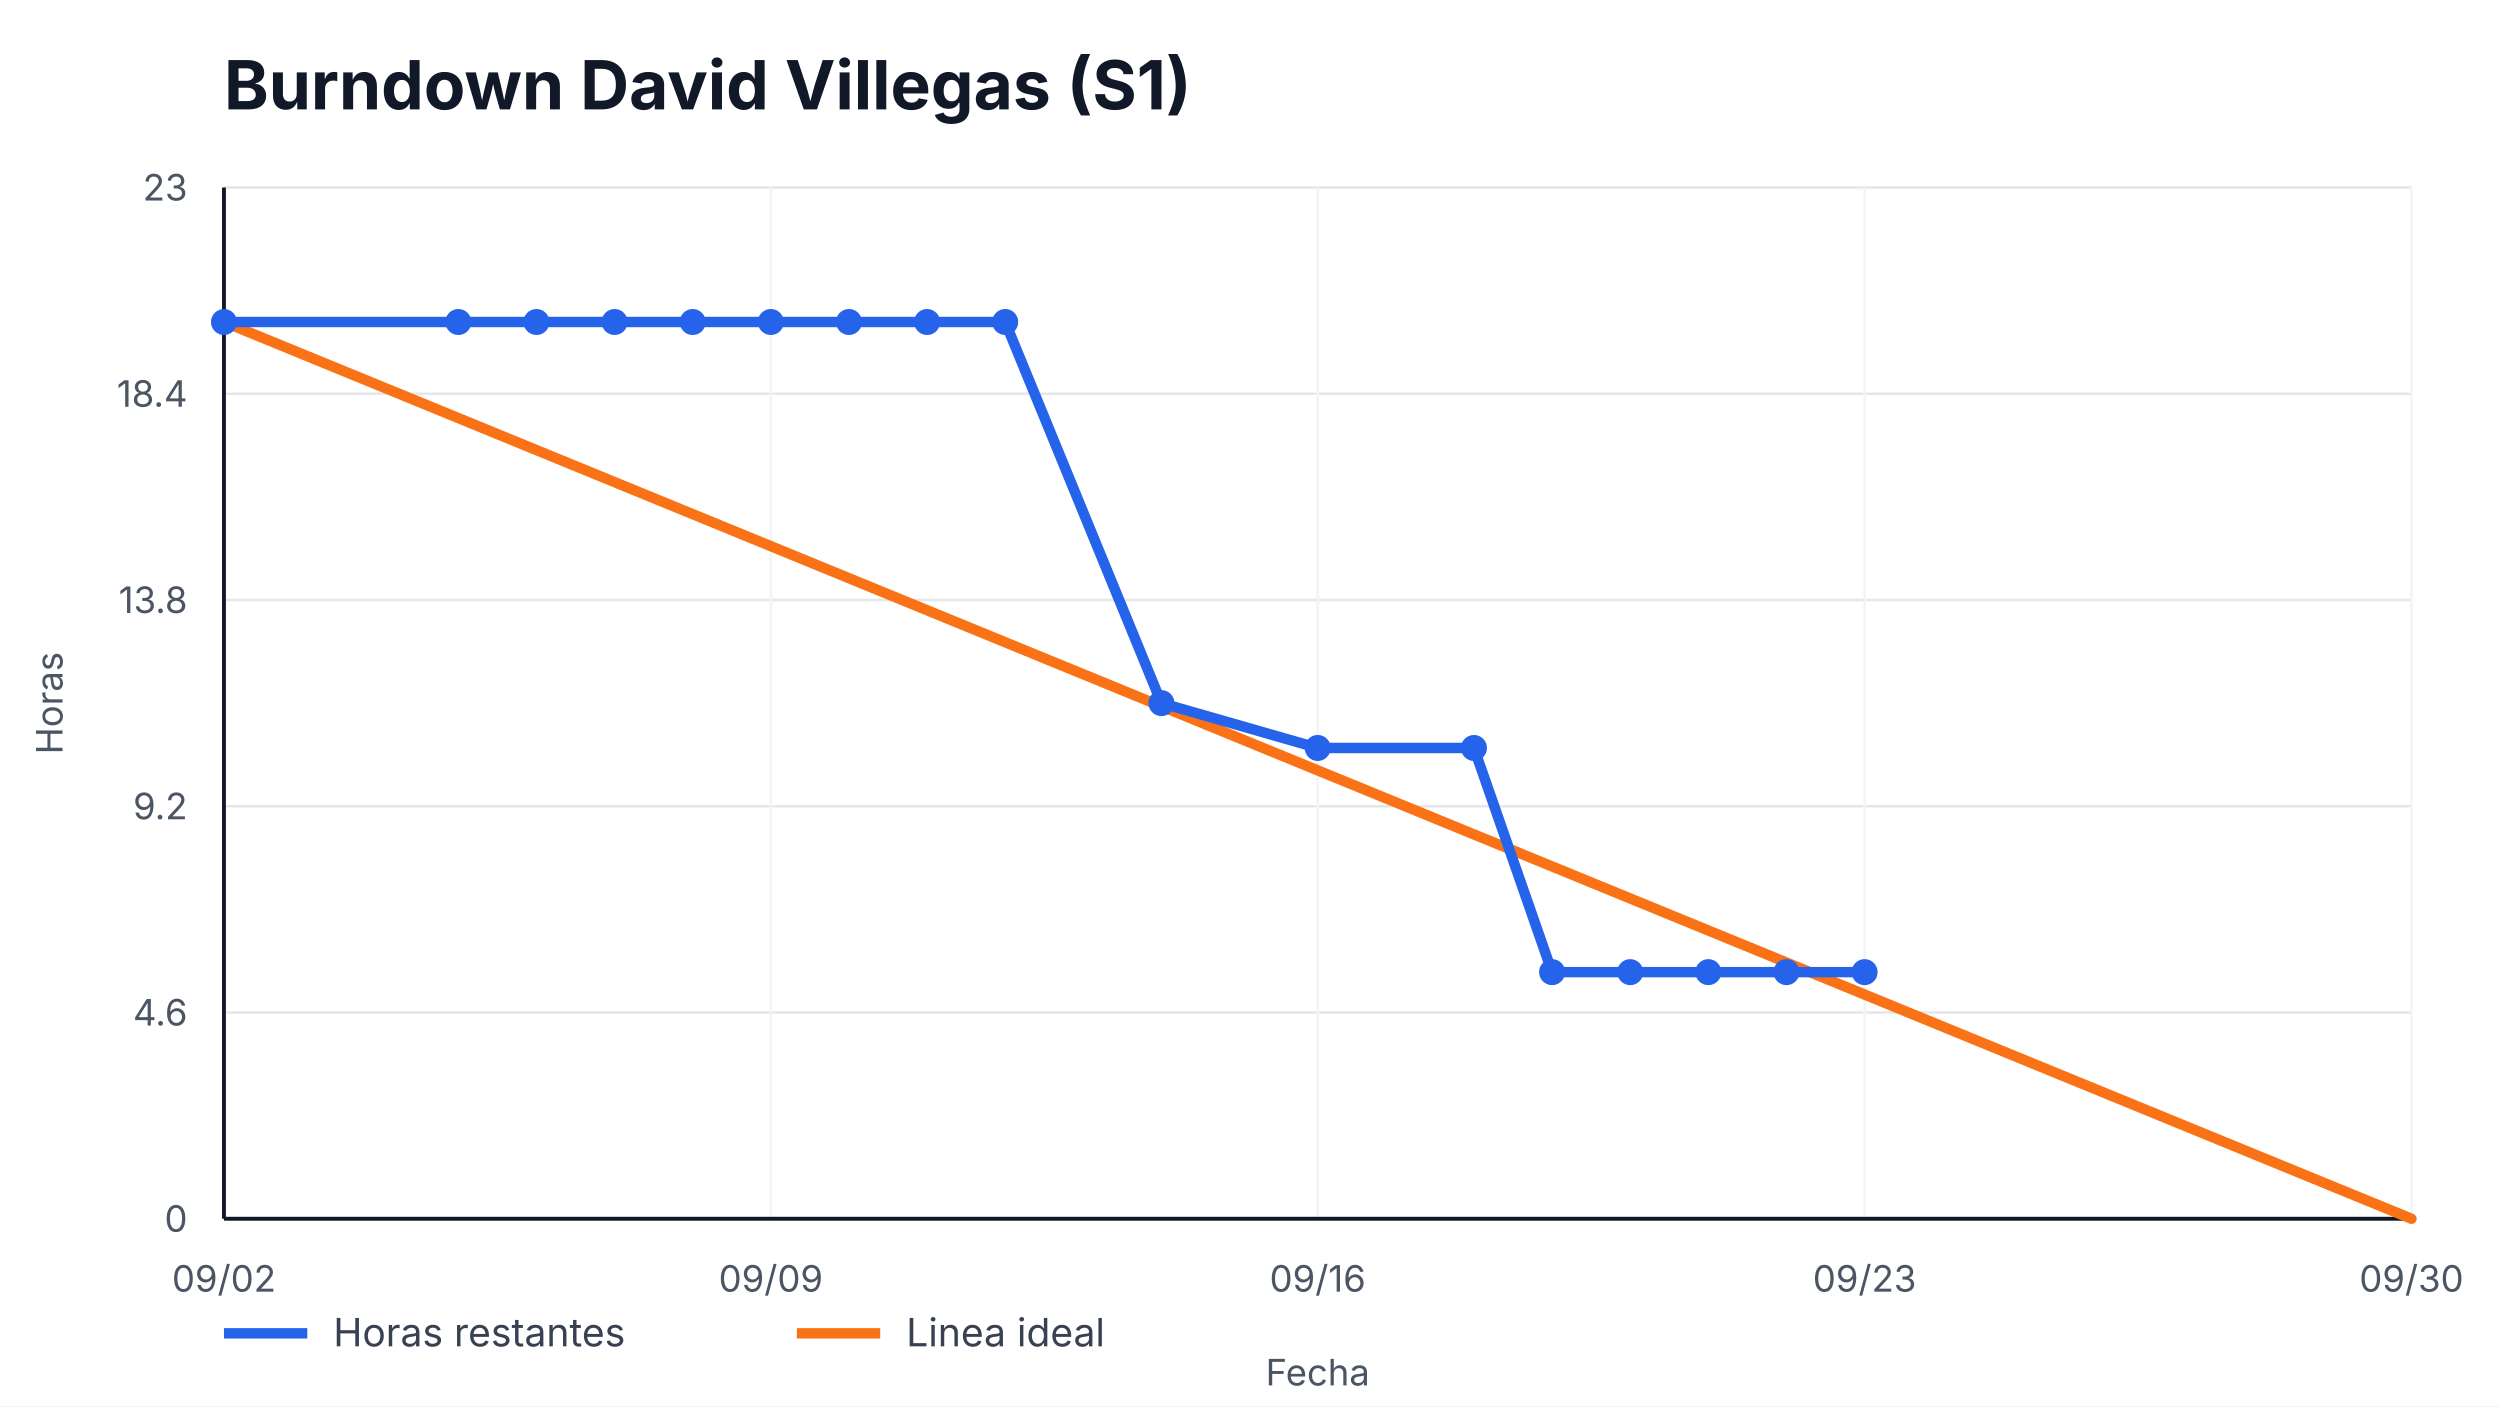
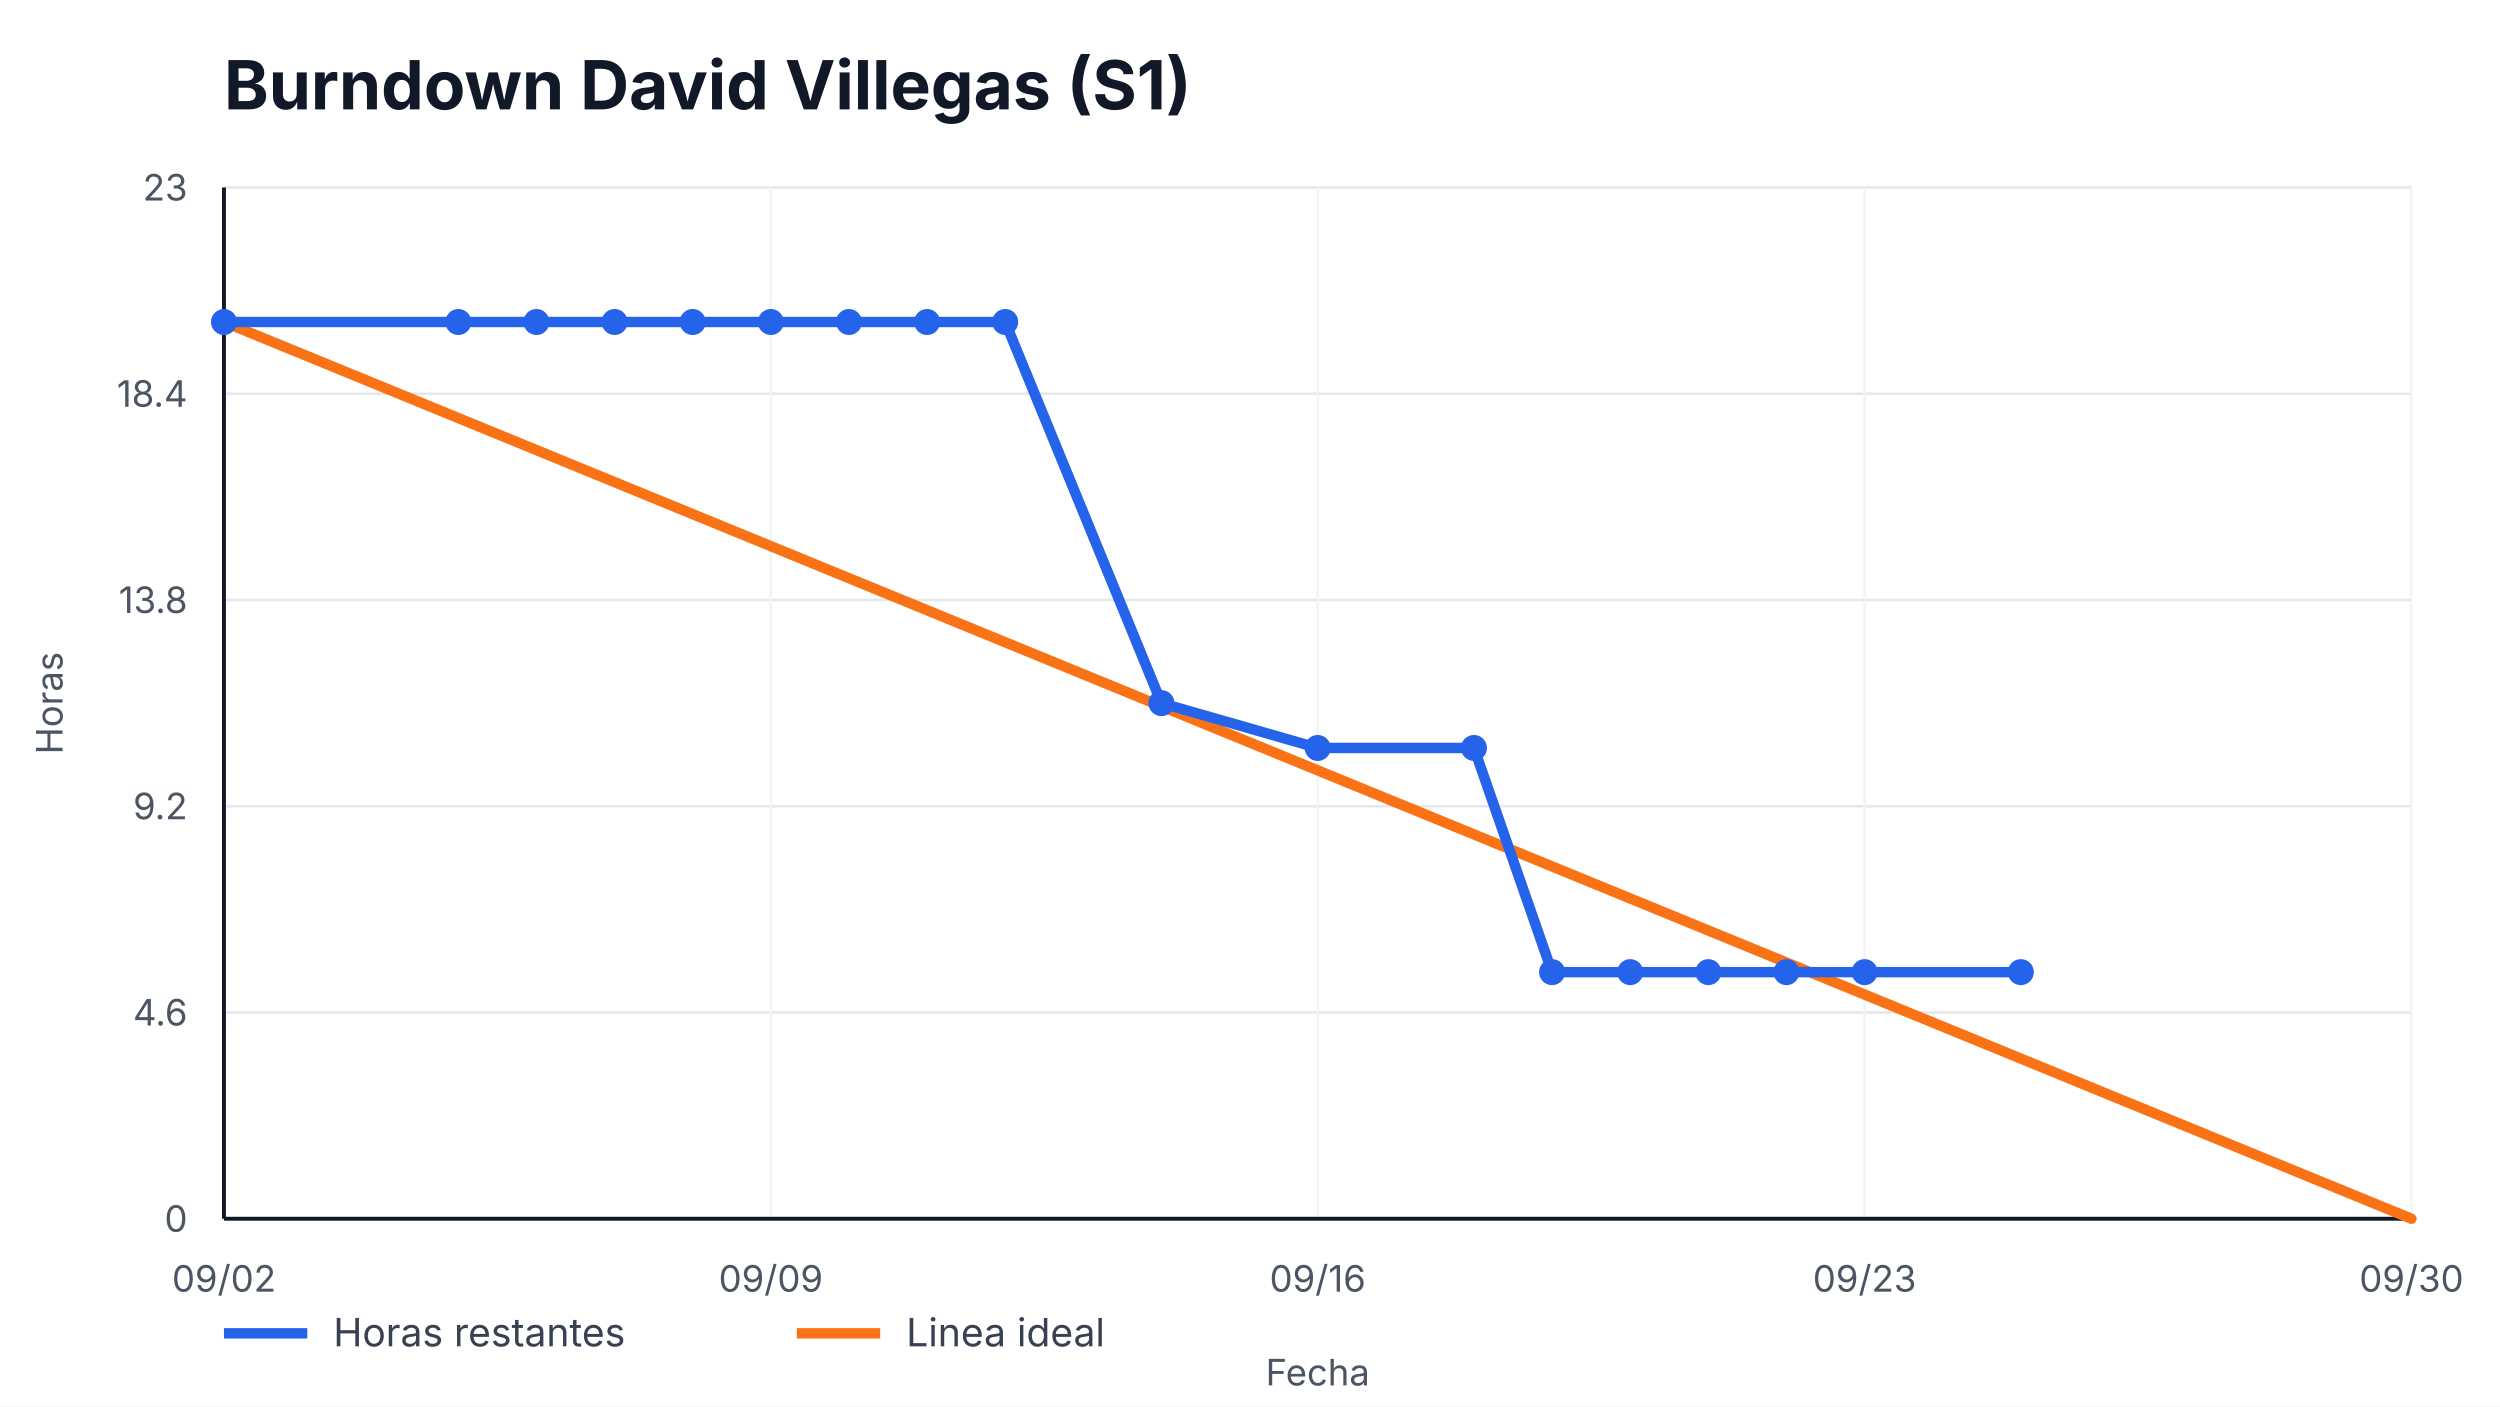
<svg xmlns="http://www.w3.org/2000/svg" width="960" height="540" viewBox="0 0 960 540" role="img" aria-label="Burndown David Villegas (S1)">
  <style>
    text { font-family: -apple-system, BlinkMacSystemFont, "Segoe UI", sans-serif; fill: #111827; }
    .title { font-size: 26px; font-weight: 700; }
    .axis { font-size: 14px; fill: #4b5563; }
    .legend { font-size: 15px; fill: #374151; }
    .overrun { font-size: 14px; font-weight: 700; fill: #b91c1c; }
  </style>
  <rect width="100%" height="100%" fill="#ffffff" />
  <text x="86" y="42" class="title">Burndown David Villegas (S1)</text>
  <g>
    <line x1="86" y1="468.00" x2="926" y2="468.00" stroke="#e5e7eb" />
    <line x1="86" y1="388.80" x2="926" y2="388.80" stroke="#e5e7eb" />
    <line x1="86" y1="309.60" x2="926" y2="309.60" stroke="#e5e7eb" />
    <line x1="86" y1="230.40" x2="926" y2="230.40" stroke="#e5e7eb" />
    <line x1="86" y1="151.20" x2="926" y2="151.20" stroke="#e5e7eb" />
    <line x1="86" y1="72.00" x2="926" y2="72.00" stroke="#e5e7eb" />
  </g>
  <g>
    <line x1="86.00" y1="72" x2="86.00" y2="468" stroke="#f3f4f6" />
    <text x="86.00" y="496" text-anchor="middle" class="axis">09/02</text>
    <line x1="296.00" y1="72" x2="296.00" y2="468" stroke="#f3f4f6" />
    <text x="296.00" y="496" text-anchor="middle" class="axis">09/09</text>
    <line x1="506.00" y1="72" x2="506.00" y2="468" stroke="#f3f4f6" />
    <text x="506.00" y="496" text-anchor="middle" class="axis">09/16</text>
    <line x1="716.00" y1="72" x2="716.00" y2="468" stroke="#f3f4f6" />
    <text x="716.00" y="496" text-anchor="middle" class="axis">09/23</text>
    <line x1="926.00" y1="72" x2="926.00" y2="468" stroke="#f3f4f6" />
    <text x="926.00" y="496" text-anchor="middle" class="axis">09/30</text>
  </g>
  <line x1="86" y1="468" x2="926" y2="468" stroke="#111827" stroke-width="1.5" />
  <line x1="86" y1="72" x2="86" y2="468" stroke="#111827" stroke-width="1.5" />
  <g>
    <text x="72" y="473.00" text-anchor="end" class="axis">0</text>
    <text x="72" y="393.80" text-anchor="end" class="axis">4.6</text>
    <text x="72" y="314.60" text-anchor="end" class="axis">9.2</text>
    <text x="72" y="235.40" text-anchor="end" class="axis">13.8</text>
    <text x="72" y="156.20" text-anchor="end" class="axis">18.4</text>
    <text x="72" y="77.00" text-anchor="end" class="axis">23</text>
  </g>
  <polyline points="86.00,123.65 926.00,468.00" fill="none" stroke="#f97316" stroke-width="4" stroke-linecap="round" />
-   <polyline points="86.00,123.65 176.00,123.65 206.00,123.65 236.00,123.65 266.00,123.65 296.00,123.65 326.00,123.65 356.00,123.65 386.00,123.65 446.00,270.00 506.00,287.22 566.00,287.22 596.00,373.30 626.00,373.30 656.00,373.30 686.00,373.30 716.00,373.30" fill="none" stroke="#2563eb" stroke-width="4" stroke-linecap="round" stroke-linejoin="round" />
+   <polyline points="86.00,123.65 176.00,123.65 206.00,123.65 236.00,123.65 266.00,123.65 296.00,123.65 326.00,123.65 356.00,123.65 386.00,123.65 446.00,270.00 506.00,287.22 566.00,287.22 596.00,373.30 626.00,373.30 656.00,373.30 686.00,373.30 716.00,373.30 776.00,373.30" fill="none" stroke="#2563eb" stroke-width="4" stroke-linecap="round" stroke-linejoin="round" />
  <g>
    <circle cx="86.00" cy="123.65" r="5" fill="#2563eb" />
    <circle cx="176.00" cy="123.65" r="5" fill="#2563eb" />
    <circle cx="206.00" cy="123.65" r="5" fill="#2563eb" />
    <circle cx="236.00" cy="123.65" r="5" fill="#2563eb" />
    <circle cx="266.00" cy="123.65" r="5" fill="#2563eb" />
    <circle cx="296.00" cy="123.65" r="5" fill="#2563eb" />
    <circle cx="326.00" cy="123.65" r="5" fill="#2563eb" />
    <circle cx="356.00" cy="123.65" r="5" fill="#2563eb" />
    <circle cx="386.00" cy="123.65" r="5" fill="#2563eb" />
    <circle cx="446.00" cy="270.00" r="5" fill="#2563eb" />
    <circle cx="506.00" cy="287.22" r="5" fill="#2563eb" />
    <circle cx="566.00" cy="287.22" r="5" fill="#2563eb" />
    <circle cx="596.00" cy="373.30" r="5" fill="#2563eb" />
    <circle cx="626.00" cy="373.30" r="5" fill="#2563eb" />
    <circle cx="656.00" cy="373.30" r="5" fill="#2563eb" />
    <circle cx="686.00" cy="373.30" r="5" fill="#2563eb" />
    <circle cx="716.00" cy="373.30" r="5" fill="#2563eb" />
+     <circle cx="776.00" cy="373.30" r="5" fill="#2563eb" />
  </g>
  <line x1="86" y1="512" x2="118" y2="512" stroke="#2563eb" stroke-width="4" />
  <text x="128" y="517" class="legend">Horas restantes</text>
  <line x1="306" y1="512" x2="338" y2="512" stroke="#f97316" stroke-width="4" />
  <text x="348" y="517" class="legend">Linea ideal</text>
  <text x="506.0" y="532" text-anchor="middle" class="axis">Fecha</text>
  <text x="24" y="270.0" transform="rotate(-90 24,270.0)" text-anchor="middle" class="axis">Horas</text>
</svg>
